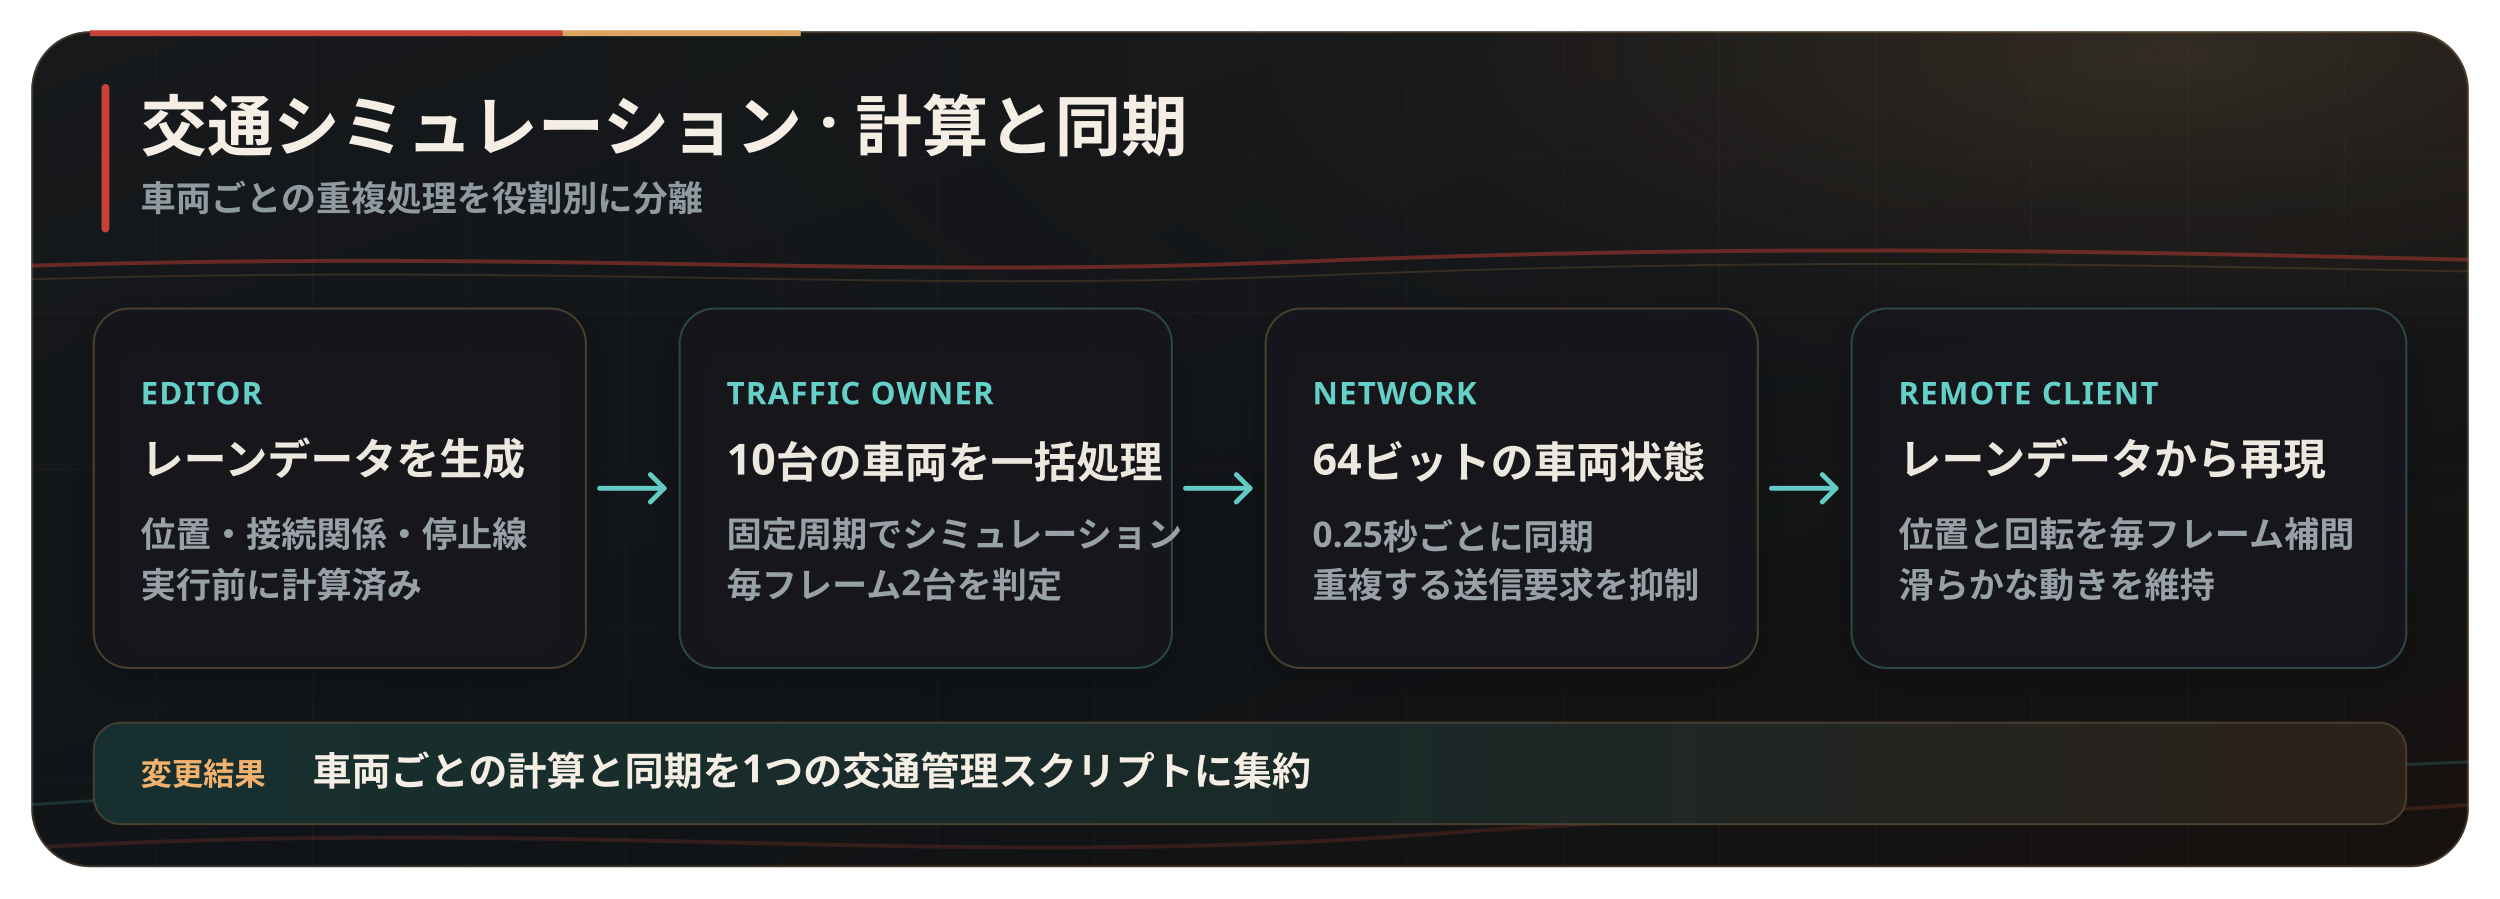
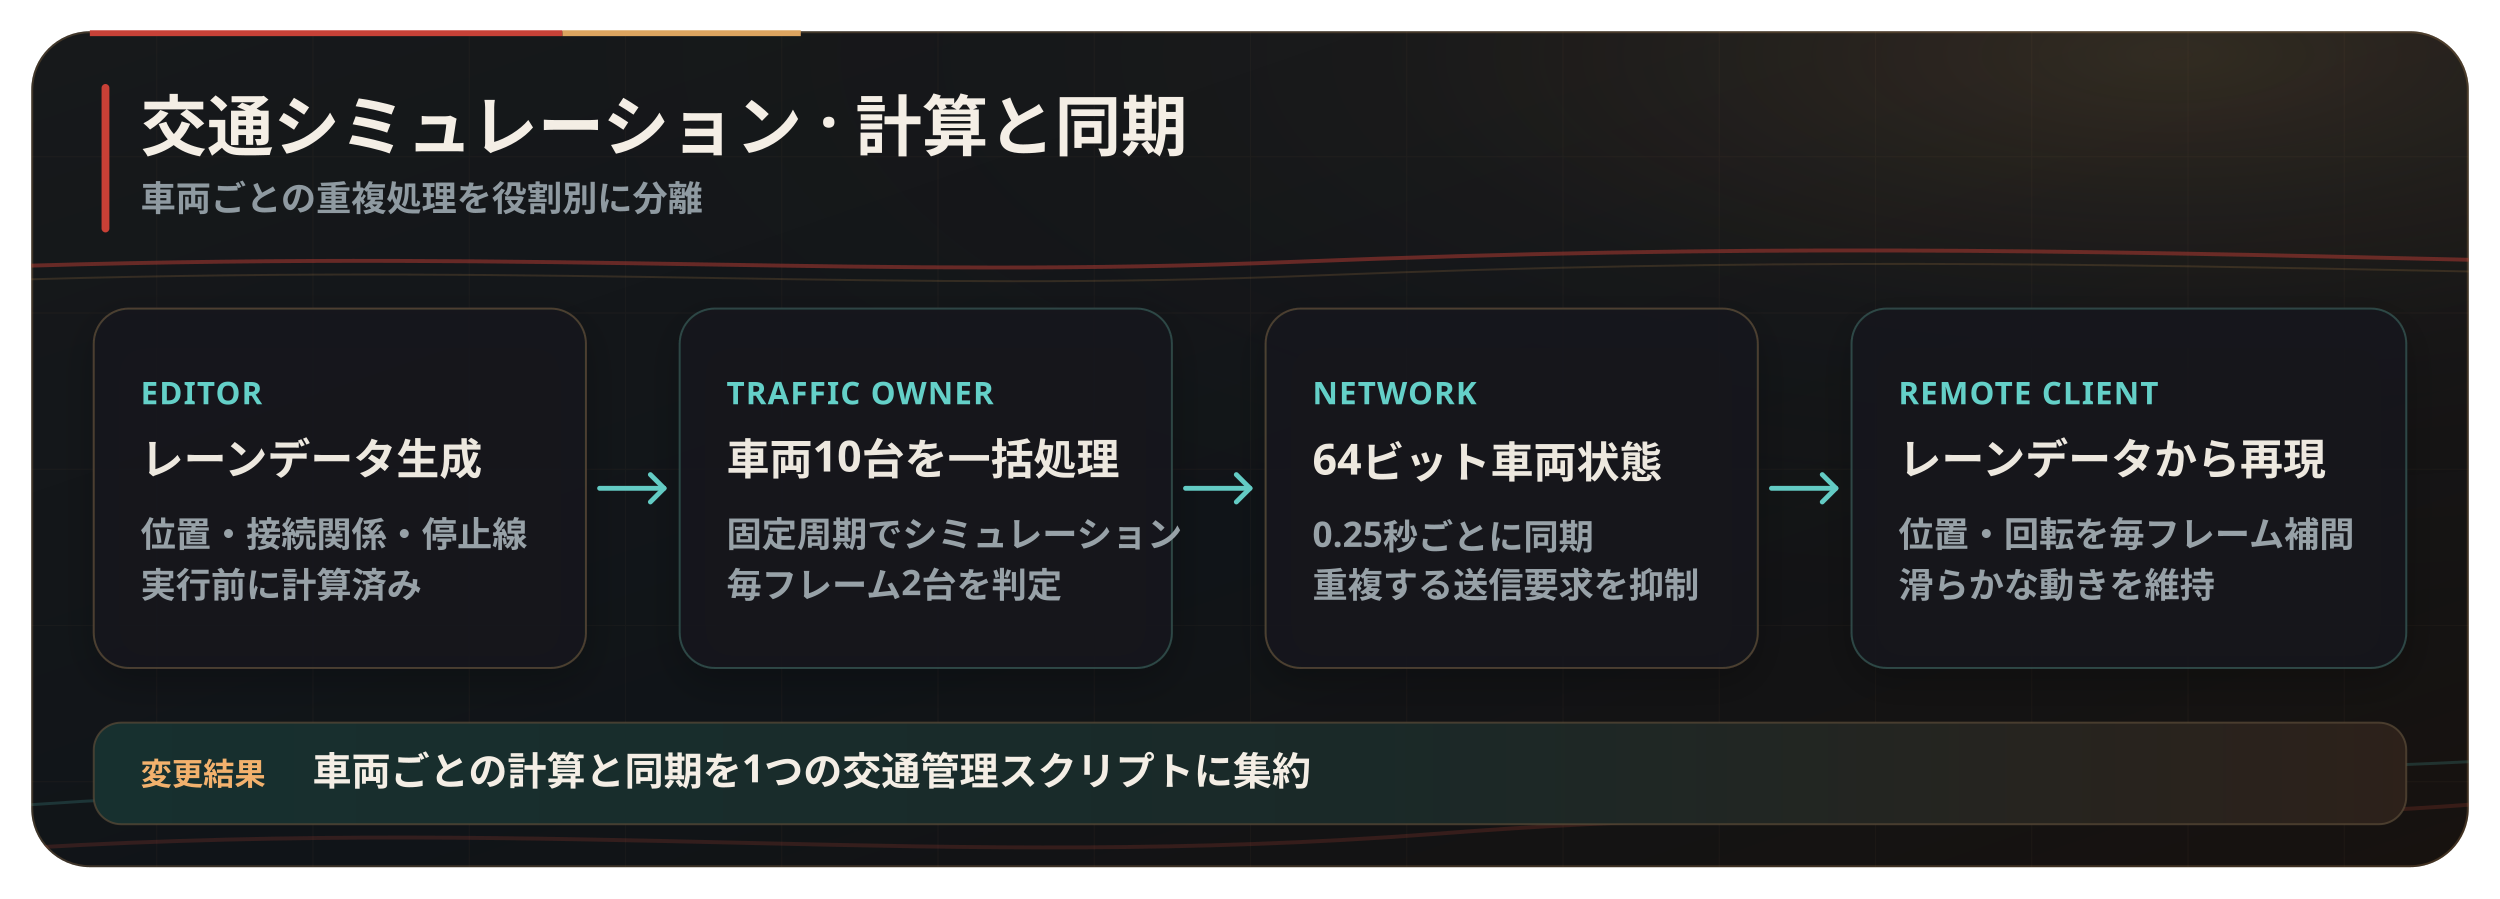
<svg xmlns="http://www.w3.org/2000/svg" width="1280" height="460" viewBox="0 0 1280 460" role="img" aria-labelledby="title desc">
  <defs>
    <linearGradient id="panelBackground" x1="0" y1="0" x2="1" y2="1">
      <stop offset="0" stop-color="#17191b" />
      <stop offset="0.55" stop-color="#101418" />
      <stop offset="1" stop-color="#17120f" />
    </linearGradient>
    <radialGradient id="stationLight" cx="88%" cy="3%" r="76%">
      <stop offset="0" stop-color="#d69a50" stop-opacity="0.17" />
      <stop offset="0.42" stop-color="#a46531" stop-opacity="0.045" />
      <stop offset="1" stop-color="#000000" stop-opacity="0" />
    </radialGradient>
    <linearGradient id="resultBar" x1="0" y1="0" x2="1" y2="0">
      <stop offset="0" stop-color="#17302f" />
      <stop offset="0.55" stop-color="#1a2928" />
      <stop offset="1" stop-color="#2d211a" />
    </linearGradient>
    <pattern id="streetGrid" width="80" height="80" patternUnits="userSpaceOnUse">
      <path d="M80 0H0V80" fill="none" stroke="#e9c08a" stroke-opacity="0.035" />
    </pattern>
    <filter id="cardShadow" x="-8%" y="-12%" width="116%" height="130%">
      <feDropShadow dx="0" dy="7" stdDeviation="10" flood-color="#000000" flood-opacity="0.24" />
    </filter>
    <clipPath id="panelClip">
      <rect x="16" y="16" width="1248" height="428" rx="30" />
    </clipPath>
    <style>
      text { font-family: "Noto Sans JP", "Yu Gothic", "Segoe UI", sans-serif; }
      .title { fill: #f4eee5; font-size: 34px; font-weight: 750; }
      .subtitle { fill: #8f9aa1; font-size: 18px; font-weight: 600; }
      .role { fill: #64d0c8; font-size: 16px; font-weight: 750; letter-spacing: 0.6px; }
      .card-title { fill: #ede8df; font-size: 22px; font-weight: 700; }
      .card-body { fill: #97a1a7; font-size: 18px; font-weight: 600; }
      .result-label { fill: #f2b16d; font-size: 16px; font-weight: 750; }
      .result-text { fill: #f4eee5; font-size: 20px; font-weight: 700; }
    </style>
  </defs>
  <g clip-path="url(#panelClip)">
    <rect x="16" y="16" width="1248" height="428" rx="30" fill="url(#panelBackground)" />
    <rect x="16" y="16" width="1248" height="428" rx="30" fill="url(#stationLight)" />
    <rect x="16" y="16" width="1248" height="428" rx="30" fill="url(#streetGrid)" />
    <path d="M16 136 C290 128 445 143 664 134 C890 125 1055 128 1264 133" fill="none" stroke="#a83831" stroke-opacity="0.56" stroke-width="2" />
    <path d="M16 143 C295 135 456 150 675 141 C902 132 1068 135 1264 139" fill="none" stroke="#df9d53" stroke-opacity="0.16" />
    <path d="M16 412 C300 392 483 429 721 407 C943 387 1088 399 1264 390" fill="none" stroke="#54c9c2" stroke-opacity="0.18" stroke-width="1.5" />
    <path d="M16 434 C292 418 484 446 734 427 C951 410 1110 424 1264 412" fill="none" stroke="#b34236" stroke-opacity="0.22" stroke-width="2" />
  </g>
  <rect x="16.5" y="16.5" width="1247" height="427" rx="29.5" fill="none" stroke="#b98a55" stroke-opacity="0.26" />
  <path d="M46 17 H288" stroke="#c74137" stroke-width="3" />
  <path d="M288 17 H410" stroke="#dca45f" stroke-width="3" />
  <rect x="52" y="43" width="4" height="76" rx="2" fill="#c84036" />
  <text x="72" y="77" class="title">交通シミュレーション · 計算と同期</text>
  <text x="72" y="108" class="subtitle">車両ごとの重複処理を役割別に分離</text>
  <g filter="url(#cardShadow)">
    <rect x="48" y="158" width="252" height="184" rx="18" fill="#14191d" fill-opacity="0.97" stroke="#5b4b38" stroke-opacity="0.78" />
    <rect x="348" y="158" width="252" height="184" rx="18" fill="#14191d" fill-opacity="0.97" stroke="#355553" stroke-opacity="0.78" />
    <rect x="648" y="158" width="252" height="184" rx="18" fill="#14191d" fill-opacity="0.97" stroke="#5b4b38" stroke-opacity="0.78" />
    <rect x="948" y="158" width="284" height="184" rx="18" fill="#14191d" fill-opacity="0.97" stroke="#355553" stroke-opacity="0.78" />
  </g>
  <text x="72" y="207" class="role">EDITOR</text>
-   <text x="72" y="243" class="card-title">レーンデータを生成</text>
+   <text x="72" y="243" class="card-title">レーンデータ生成</text>
  <text x="72" y="280" class="card-body">位置・接続関係・停止線</text>
  <text x="72" y="306" class="card-body">実行前に計算済み</text>
  <text x="372" y="207" class="role">TRAFFIC OWNER</text>
-   <text x="372" y="243" class="card-title">10台の車両を一括処理</text>
+   <text x="372" y="243" class="card-title">車両10台を一括処理</text>
  <text x="372" y="280" class="card-body">固定周期でシミュレーション</text>
  <text x="372" y="306" class="card-body">毎フレーム2台を判定</text>
  <text x="672" y="207" class="role">NETWORK</text>
-   <text x="672" y="243" class="card-title">64ビットの車両状態</text>
+   <text x="672" y="243" class="card-title">64ビット車両状態</text>
  <text x="672" y="280" class="card-body">0.25秒ごとに同期</text>
  <text x="672" y="306" class="card-body">重複する送信要求を抑制</text>
  <text x="972" y="207" class="role">REMOTE CLIENT</text>
  <text x="972" y="243" class="card-title">レーンデータから再現</text>
-   <text x="972" y="280" class="card-body">位置と回転を毎フレーム補間</text>
+   <text x="972" y="280" class="card-body">位置・回転を毎フレーム補間</text>
  <text x="972" y="306" class="card-body">滑らかな動きを維持</text>
  <g fill="none" stroke="#63cbc4" stroke-width="2.5" stroke-linecap="round" stroke-linejoin="round">
    <path d="M307 250 H340" />
    <path d="M333 243 L340 250 L333 257" />
    <path d="M607 250 H640" />
    <path d="M633 243 L640 250 L633 257" />
    <path d="M907 250 H940" />
    <path d="M933 243 L940 250 L933 257" />
  </g>
  <rect x="48" y="370" width="1184" height="52" rx="14" fill="url(#resultBar)" stroke="#5b4b38" stroke-opacity="0.72" />
  <text x="72" y="402" class="result-label">変更結果</text>
  <text x="160" y="402" class="result-text">車両ごとの計算と同期を1つの交通管理スクリプトに集約</text>
</svg>
